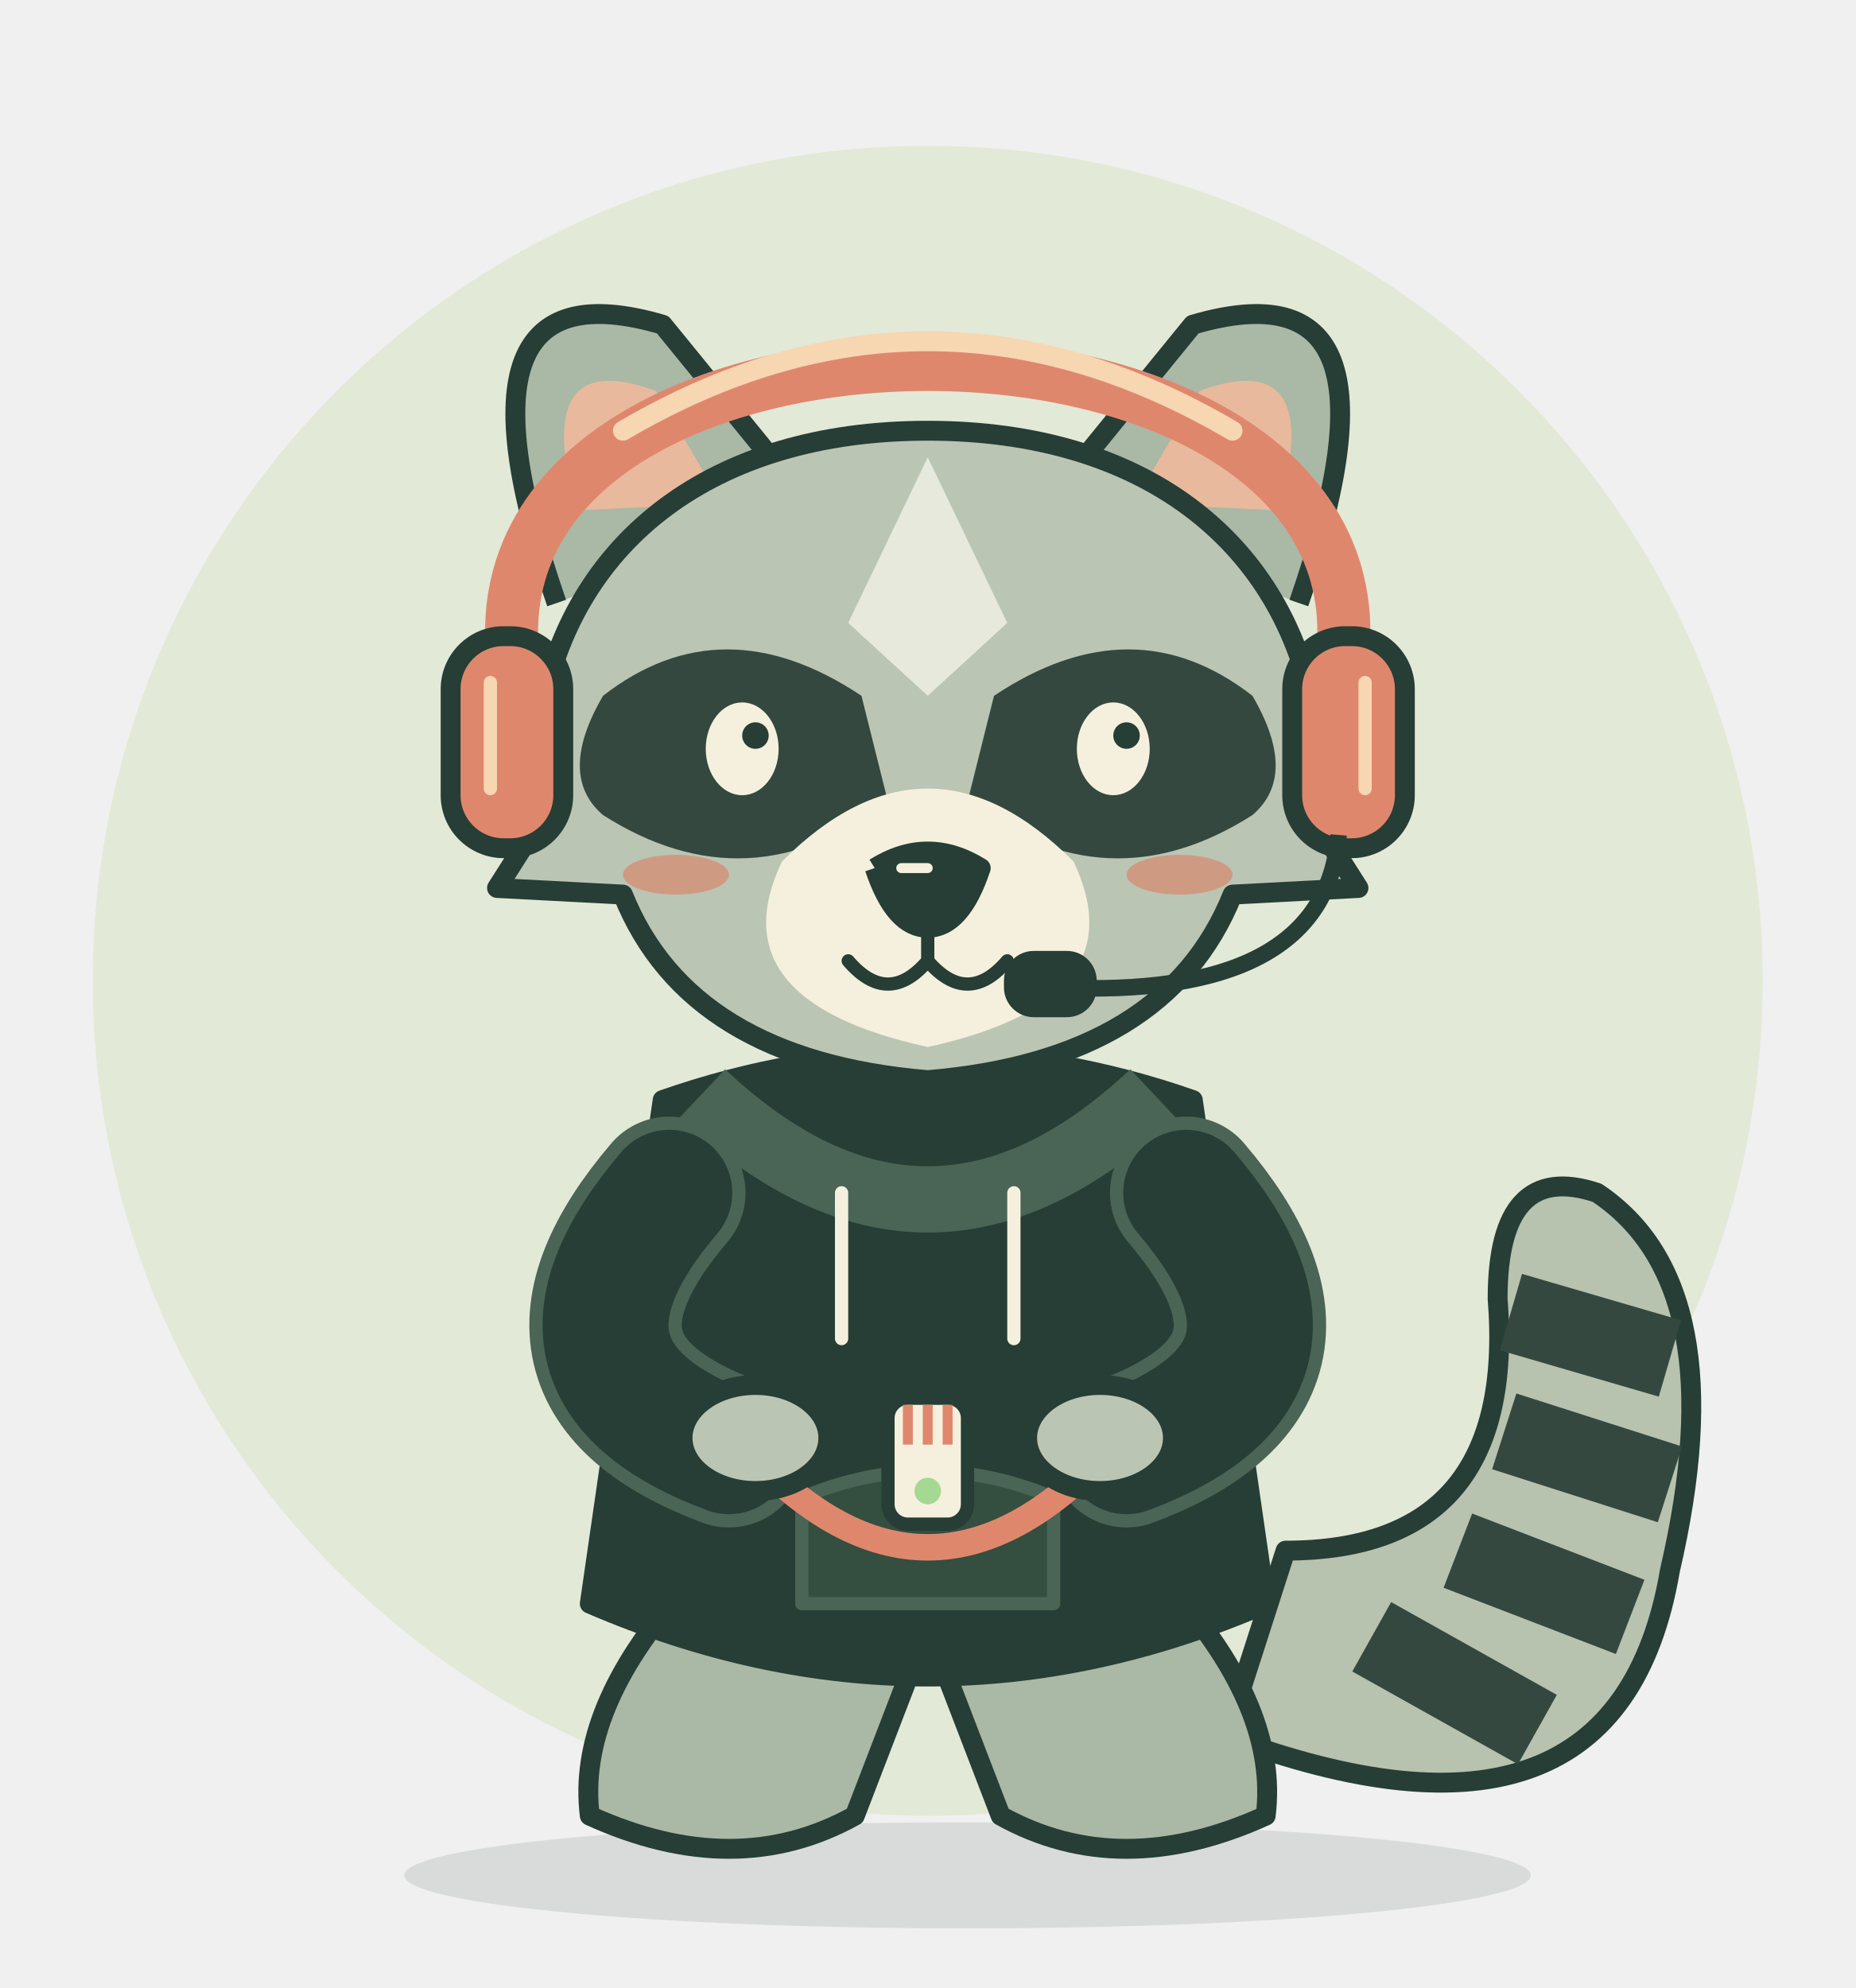
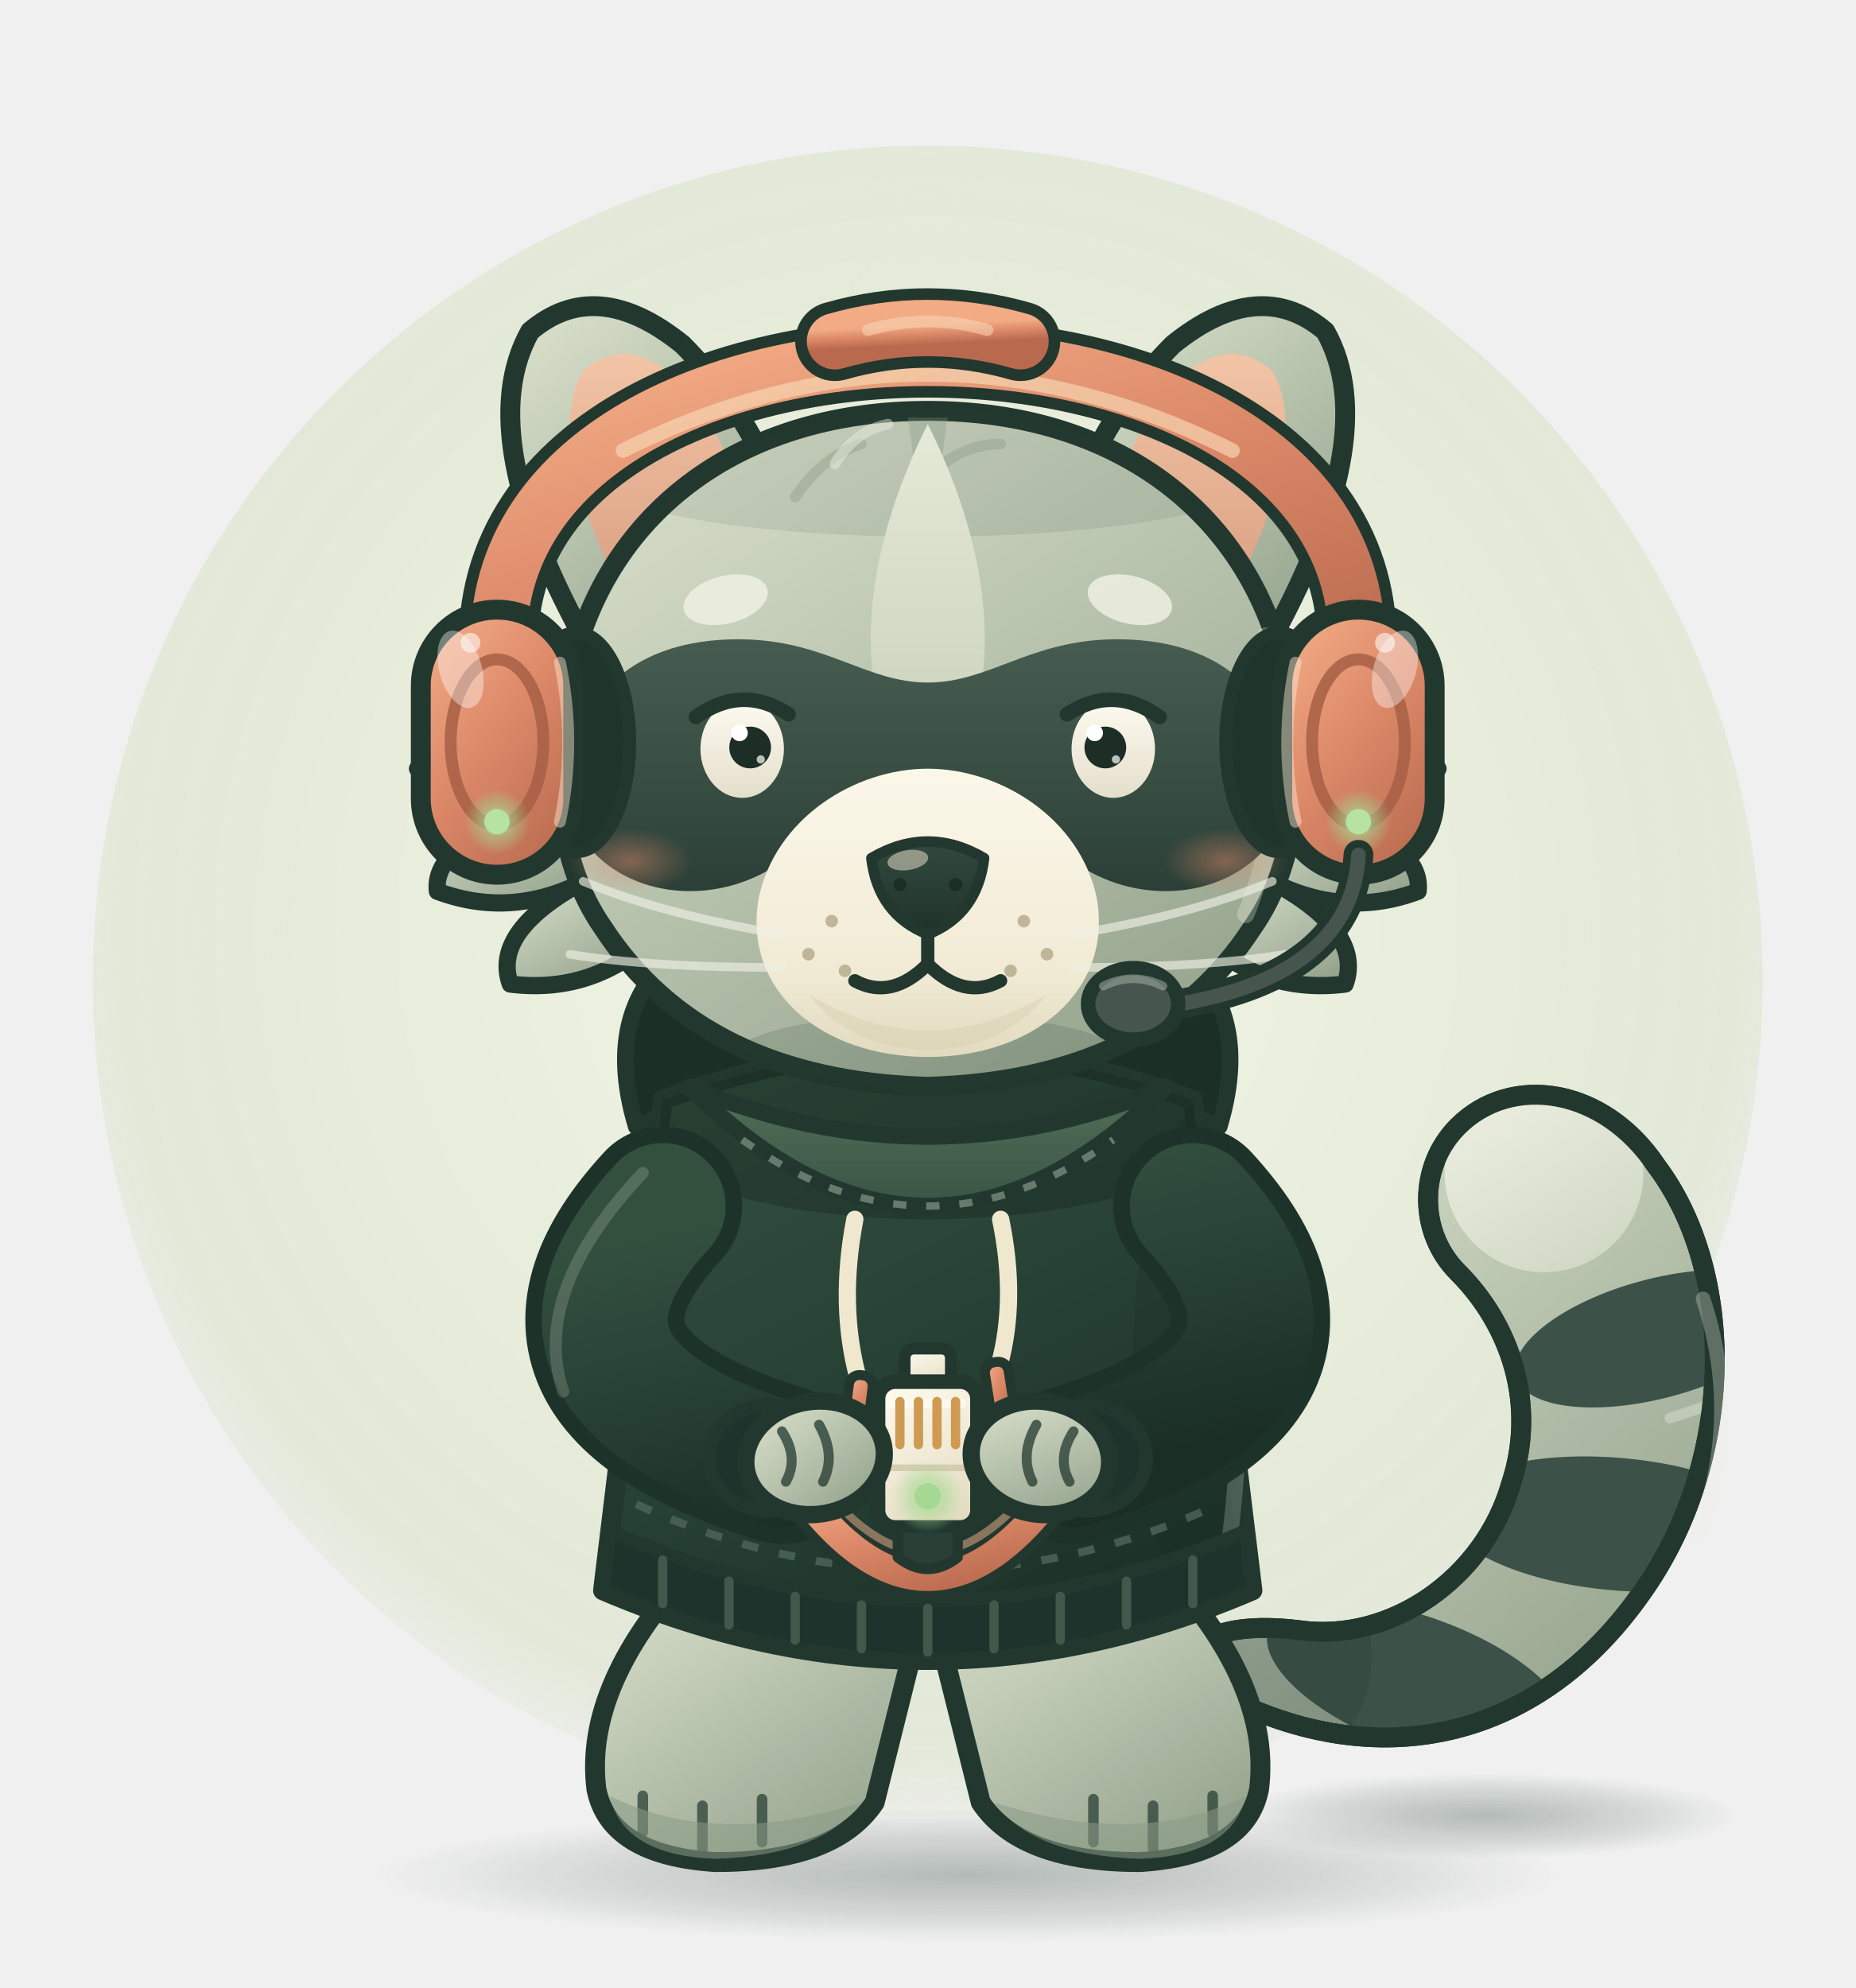
<svg xmlns="http://www.w3.org/2000/svg" viewBox="0 0 280 300" role="img" aria-labelledby="title">
-   <style>.moon{fill:#e3e9d7}.happy,.smile,.spark,.sleep,.zzz,.umbrella,.rain{display:none}</style>
+   <style>.moon{fill:url(#k-halo)}.happy,.smile,.spark,.sleep,.zzz,.umbrella,.rain{display:none}</style>
+   <defs>
+     <radialGradient id="k-halo" cx=".5" cy=".47" r=".55">
+       <stop offset="0" stop-color="#f1f4e6" />
+       <stop offset=".62" stop-color="#e7edda" />
+       <stop offset=".88" stop-color="#dbe4ca" stop-opacity=".6" />
+       <stop offset="1" stop-color="#d7e0c5" stop-opacity="0" />
+     </radialGradient>
+     <radialGradient id="k-shadow" cx=".5" cy=".5" r=".5">
+       <stop offset="0" stop-color="#263e35" stop-opacity=".3" />
+       <stop offset=".6" stop-color="#263e35" stop-opacity=".14" />
+       <stop offset="1" stop-color="#263e35" stop-opacity="0" />
+     </radialGradient>
+     <linearGradient id="k-fur" x1=".15" y1="0" x2=".85" y2="1">
+       <stop offset="0" stop-color="#d8dfca" />
+       <stop offset=".45" stop-color="#b9c4af" />
+       <stop offset="1" stop-color="#93a18b" />
+     </linearGradient>
+     <linearGradient id="k-fur-lt" x1=".2" y1="0" x2=".8" y2="1">
+       <stop offset="0" stop-color="#eef0e2" />
+       <stop offset="1" stop-color="#cfd7c3" />
+     </linearGradient>
+     <linearGradient id="k-muz" x1=".5" y1="0" x2=".5" y2="1">
+       <stop offset="0" stop-color="#fbf7e9" />
+       <stop offset=".7" stop-color="#f1ebd5" />
+       <stop offset="1" stop-color="#e2dac0" />
+     </linearGradient>
+     <linearGradient id="k-mask" x1=".5" y1="0" x2=".5" y2="1">
+       <stop offset="0" stop-color="#465c50" />
+       <stop offset=".55" stop-color="#384e43" />
+       <stop offset="1" stop-color="#2b3f36" />
+     </linearGradient>
+     <linearGradient id="k-hood" x1=".25" y1="0" x2=".8" y2="1">
+       <stop offset="0" stop-color="#33503f" />
+       <stop offset=".5" stop-color="#274035" />
+       <stop offset="1" stop-color="#1a2e25" />
+     </linearGradient>
+     <linearGradient id="k-hood-lt" x1=".5" y1="0" x2=".5" y2="1">
+       <stop offset="0" stop-color="#527059" />
+       <stop offset="1" stop-color="#3a5445" />
+     </linearGradient>
+     <linearGradient id="k-copper" x1=".15" y1="0" x2=".85" y2="1">
+       <stop offset="0" stop-color="#f2ab85" />
+       <stop offset=".45" stop-color="#dd8a6a" />
+       <stop offset="1" stop-color="#b96a4e" />
+     </linearGradient>
+     <linearGradient id="k-ear" x1=".5" y1="0" x2=".5" y2="1">
+       <stop offset="0" stop-color="#f2c4a6" />
+       <stop offset="1" stop-color="#dba083" />
+     </linearGradient>
+     <linearGradient id="k-cream" x1=".3" y1="0" x2=".7" y2="1">
+       <stop offset="0" stop-color="#fdf9ec" />
+       <stop offset="1" stop-color="#e3dbc1" />
+     </linearGradient>
+     <linearGradient id="k-nose" x1=".5" y1="0" x2=".5" y2="1">
+       <stop offset="0" stop-color="#33493e" />
+       <stop offset="1" stop-color="#1e3229" />
+     </linearGradient>
+     <linearGradient id="k-blaze" x1=".5" y1="0" x2=".5" y2="1">
+       <stop offset="0" stop-color="#e5e9d7" />
+       <stop offset="1" stop-color="#ccd4bf" />
+     </linearGradient>
+     <linearGradient id="k-eye" x1=".5" y1="0" x2=".5" y2="1">
+       <stop offset="0" stop-color="#fdfaf0" />
+       <stop offset="1" stop-color="#e4decb" />
+     </linearGradient>
+     <radialGradient id="k-led" cx=".5" cy=".5" r=".5">
+       <stop offset="0" stop-color="#cdf0b8" stop-opacity=".95" />
+       <stop offset=".45" stop-color="#a5d892" stop-opacity=".55" />
+       <stop offset="1" stop-color="#a5d892" stop-opacity="0" />
+     </radialGradient>
+     <radialGradient id="k-blush" cx=".5" cy=".5" r=".5">
+       <stop offset="0" stop-color="#d8886c" stop-opacity=".5" />
+       <stop offset="1" stop-color="#d8886c" stop-opacity="0" />
+     </radialGradient>
+     <clipPath id="k-tailclip">
+       <path d="M178 252 C202 268 230 266 248 240 C262 220 262 192 250 176 C242 164 228 162 220 170 C214 176 214 186 220 192 C228 200 232 212 228 224 C224 238 210 248 196 246 C188 245 180 246 178 252 Z" />
+     </clipPath>
+     <clipPath id="k-bodyclip">
+       <path d="M100 166 Q140 151 180 166 L189 240 Q140 261 91 240 Z" />
+     </clipPath>
+     <clipPath id="k-headclip">
+       <path d="M140 62 C111 62 91 78 86 102 C83 116 84 130 91 140 Q106 163 140 164 Q174 163 189 140 C196 130 197 116 194 102 C189 78 169 62 140 62 Z" />
+     </clipPath>
+   </defs>
  <circle class="moon" cx="140" cy="148" r="126" />
-   <ellipse class="shadow" cx="146" cy="283" rx="85" ry="8" fill="#263e35" opacity=".12" />
-   <g class="hop" stroke="#263e35" stroke-width="3" stroke-linejoin="round">
+   <ellipse class="shadow" cx="146" cy="283" rx="90" ry="10" fill="url(#k-shadow)" />
+   <ellipse cx="224" cy="274" rx="38" ry="6.5" fill="url(#k-shadow)" />
+   <g class="hop" stroke="#22382f" stroke-width="3" stroke-linejoin="round">
    <g class="tail">
-       <path d="M185 262 Q244 284 252 237 Q262 194 241 180 Q226 175 226 196 Q229 234 194 234Z" fill="#b7c2af" />
-       <path d="M228 198l24 7m-25 11l25 8m-32 10l26 10m-39 3l25 14" stroke="#34483f" stroke-width="12" />
+       <path d="M178 252 C202 268 230 266 248 240 C262 220 262 192 250 176 C242 164 228 162 220 170 C214 176 214 186 220 192 C228 200 232 212 228 224 C224 238 210 248 196 246 C188 245 180 246 178 252 Z" fill="url(#k-fur)" />
+       <g clip-path="url(#k-tailclip)" stroke="none">
+         <ellipse cx="250" cy="202" rx="22" ry="9" fill="#3c5147" transform="rotate(-15 250 202)" />
+         <ellipse cx="244" cy="230" rx="26" ry="10" fill="#3c5147" transform="rotate(5 244 230)" />
+         <ellipse cx="214" cy="254" rx="24" ry="10" fill="#3c5147" transform="rotate(20 214 254)" />
+         <circle cx="233" cy="177" r="15" fill="url(#k-fur-lt)" />
+         <ellipse cx="194" cy="250" rx="13" ry="16" fill="#263e35" opacity=".28" />
+         <path d="M252 214l6-2m0 24l6 1" fill="none" stroke="#eef0e2" stroke-width="1.6" stroke-linecap="round" opacity=".35" />
+       </g>
+       <path d="M178 252 C202 268 230 266 248 240 C262 220 262 192 250 176 C242 164 228 162 220 170 C214 176 214 186 220 192 C228 200 232 212 228 224 C224 238 210 248 196 246 C188 245 180 246 178 252 Z" fill="none" />
+       <path d="M256 232 Q263 214 257 196" fill="none" stroke="#eef0e2" stroke-width="2.2" stroke-linecap="round" opacity=".3" />
    </g>
    <g class="torso">
-       <path d="M103 240 Q87 258 89 274 Q111 284 129 274 L139 248 M177 240 Q193 258 191 274 Q169 284 151 274 L141 248" fill="#aab8a6" />
-       <path d="M100 166 Q140 152 180 166 L191 242 Q140 264 89 242Z" fill="#263e35" />
-       <path d="M106 165 Q140 197 174 165" fill="none" stroke="#4a6455" stroke-width="10" />
-       <path d="M127 180v22m26-22v22" stroke="#f5f0dd" stroke-width="2" stroke-linecap="round" />
-       <path d="M121 226q19-8 38 0v16h-38Z" fill="#344e40" stroke="#4a6455" stroke-width="2" />
-       <path d="M101 180 Q78 207 110 219 M179 180 Q202 207 170 219" fill="none" stroke="#4a6455" stroke-width="23" stroke-linecap="round" />
-       <path d="M101 180 Q78 207 110 219 M179 180 Q202 207 170 219" fill="none" stroke="#263e35" stroke-width="19" stroke-linecap="round" />
-       <path d="M113 219 Q140 248 167 219" fill="none" stroke="#df876d" stroke-width="4" />
-       <ellipse cx="114" cy="217" rx="11" ry="8" fill="#bac5b4" />
-       <ellipse cx="166" cy="217" rx="11" ry="8" fill="#bac5b4" />
-       <rect x="134" y="211" width="12" height="19" rx="3" fill="#f5f0dd" stroke-width="2" />
-       <path d="M137 212v6m3-6v6m3-6v6" stroke="#df876d" stroke-width="1.5" />
-       <circle class="led" cx="140" cy="225" r="2" fill="#a5d892" stroke="none" />
+       <path d="M105 236 Q88 254 90 270 Q92 280 108 281 Q126 281 132 272 L139 244 Z" fill="url(#k-fur)" />
+       <path d="M175 236 Q192 254 190 270 Q188 280 172 281 Q154 281 148 272 L141 244 Z" fill="url(#k-fur)" />
+       <path d="M97 276.5v-5.5M106 279v-6.5M115 278v-6.5" fill="none" stroke="#22382f" stroke-width="1.6" stroke-linecap="round" opacity=".7" />
+       <path d="M183 276.5v-5.5M174 279v-6.5M165 278v-6.5" fill="none" stroke="#22382f" stroke-width="1.6" stroke-linecap="round" opacity=".7" />
+       <path d="M92 271 Q108 279 130 272 Q124 280 108 280.5 Q94 280 92 271 Z" fill="#8b9a85" stroke="none" opacity=".55" />
+       <path d="M188 271 Q172 279 150 272 Q156 280 172 280.5 Q186 280 188 271 Z" fill="#8b9a85" stroke="none" opacity=".55" />
+       <path d="M96 170 Q90 150 106 141 Q140 130 174 141 Q190 150 184 170 Q140 152 96 170 Z" fill="#1b2f27" stroke-width="2.5" />
+       <path d="M100 166 Q140 151 180 166 L189 240 Q140 261 91 240 Z" fill="url(#k-hood)" />
+       <g clip-path="url(#k-bodyclip)" stroke="none">
+         <ellipse cx="140" cy="169" rx="45" ry="15" fill="#14261e" opacity=".38" />
+         <ellipse cx="186" cy="205" rx="15" ry="42" fill="#16281f" opacity=".2" />
+         <ellipse cx="140" cy="253" rx="52" ry="12" fill="#14261e" opacity=".2" />
+       </g>
+       <path d="M183 176 Q189.5 208 185 236" fill="none" stroke="#eef1de" stroke-width="2.4" stroke-linecap="round" opacity=".22" />
+       <path d="M91 240 Q140 261 189 240 L188 231 Q140 252 92 231 Z" fill="#1e332b" stroke-width="2" />
+       <path d="M100 235.4v6.6M110 238.6v6.6M120 240.9v6.6M130 242.2v6.6M140 242.7v6.6M150 242.2v6.6M160 240.9v6.6M170 238.6v6.6M180 235.4v6.6" fill="none" stroke="#41594b" stroke-width="1.4" stroke-linecap="round" />
+       <path d="M96 227 Q140 247 184 227" fill="none" stroke="#4a6455" stroke-width="1.2" stroke-dasharray="2.5 3.2" opacity=".85" />
+       <path d="M104 164 Q140 200 176 164 Q140 179 104 164 Z" fill="url(#k-hood-lt)" stroke-width="2.5" />
+       <path d="M112 172 Q140 192 168 172" fill="none" stroke="#a9bdaa" stroke-width="1.1" stroke-dasharray="2 3" opacity=".5" />
+       <path d="M129 184 Q126.5 197 129.5 208" fill="none" stroke="#efe8cf" stroke-width="2.6" stroke-linecap="round" />
+       <path d="M151 184 Q153.5 196 150.8 206" fill="none" stroke="#efe8cf" stroke-width="2.6" stroke-linecap="round" />
+       <rect x="127.8" y="207.5" width="3.6" height="8" rx="1.6" fill="url(#k-copper)" stroke-width="1.5" transform="rotate(7 129.6 211.5)" />
+       <rect x="149" y="205.5" width="3.6" height="8" rx="1.6" fill="url(#k-copper)" stroke-width="1.5" transform="rotate(-9 150.8 209.5)" />
+       <path d="M100 182 Q76 208 118 221 M180 182 Q204 208 162 221" fill="none" stroke="#1d332a" stroke-width="24" stroke-linecap="round" />
+       <path d="M100 182 Q76 208 118 221 M180 182 Q204 208 162 221" fill="none" stroke="url(#k-hood)" stroke-width="19" stroke-linecap="round" />
+       <path d="M97 177 Q80 195 85 210" fill="none" stroke="#eef1de" stroke-width="1.8" stroke-linecap="round" opacity=".18" />
+       <ellipse cx="116" cy="220" rx="9" ry="8" fill="#1e332b" stroke-width="2" />
+       <ellipse cx="164" cy="220" rx="9" ry="8" fill="#1e332b" stroke-width="2" />
+       <path d="M120 224 Q140 252 160 224" fill="none" stroke="#22382f" stroke-width="7" stroke-linecap="round" />
+       <path d="M120 224 Q140 252 160 224" fill="none" stroke="url(#k-copper)" stroke-width="4.2" stroke-linecap="round" />
+       <path d="M122 221.5 Q140 247 158 221.5" fill="none" stroke="#f2b48f" stroke-width="1.2" stroke-linecap="round" opacity=".5" />
+       <rect x="136.5" y="203.5" width="7" height="6" rx="1.4" fill="url(#k-cream)" stroke-width="1.8" />
+       <rect x="132.5" y="208.5" width="15" height="22" rx="2.6" fill="url(#k-cream)" stroke-width="2.2" />
+       <path d="M134.8 211.8h10.4" fill="none" stroke="#ffffff" stroke-width="1.4" stroke-linecap="round" opacity=".5" />
+       <path d="M135.8 211.5v6.5m2.8-6.5v6.5m2.8-6.5v6.5m2.8-6.5v6.5" fill="none" stroke="#cf9a52" stroke-width="1.4" stroke-linecap="round" />
+       <path d="M134 221.5h12" fill="none" stroke="#cfc6a9" stroke-width="1" opacity=".8" />
+       <path d="M135.5 230.5h9v4.5q-4.5 3.5-9 0 Z" fill="#2a3f36" stroke-width="1.6" />
+       <circle cx="140" cy="225.8" r="5.5" fill="url(#k-led)" class="led" stroke="none" />
+       <circle cx="140" cy="225.8" r="2" fill="#a5d892" class="led" stroke="none" />
+       <ellipse cx="123" cy="220" rx="10.5" ry="8.5" fill="url(#k-fur)" stroke-width="2.6" transform="rotate(-10 123 220)" />
+       <ellipse cx="157" cy="220" rx="10.5" ry="8.5" fill="url(#k-fur)" stroke-width="2.6" transform="rotate(10 157 220)" />
+       <path d="M118 216q2.6 4 .6 7.6m5-8.6q2.6 4.6.6 8.6" fill="none" stroke="#22382f" stroke-width="1.5" stroke-linecap="round" opacity=".75" />
+       <path d="M162 216q-2.6 4-.6 7.6m-5-8.6q-2.6 4.6-.6 8.6" fill="none" stroke="#22382f" stroke-width="1.5" stroke-linecap="round" opacity=".75" />
      <path class="spark" d="M140 191l2 5 5 2-5 2-2 5-2-5-5-2 5-2Z" fill="#f5f0dd" stroke="none" />
    </g>
-     <g class="head" stroke="#263e35" stroke-width="3" stroke-linejoin="round">
+     <g class="head">
      <g class="ear earL">
-         <path d="M84 91 Q66 39 100 49 L122 76" fill="#aab8a6" />
-         <path d="M87 77 Q80 52 99 59 L109 76" fill="#e9b99d" stroke="none" />
+         <path d="M89 98 Q71 66 80 50 Q90 41.5 103 52 Q115 64 121 84 Z" fill="url(#k-fur)" />
+         <path d="M94 90 Q82 66 88 56 Q95 50 103 58 Q111 68 115 84 Z" fill="url(#k-ear)" stroke="none" />
+         <path d="M95 96q3-8 10-11" fill="none" stroke="#eef0e2" stroke-width="2" stroke-linecap="round" opacity=".5" />
      </g>
      <g class="ear earR">
-         <path d="M158 76 L180 49 Q214 39 196 91" fill="#aab8a6" />
-         <path d="M171 76 L181 59 Q200 52 193 77" fill="#e9b99d" stroke="none" />
-       </g>
-       <path d="M140 65 C107 65 87 82 82 106 L70 119 L82 123 L75 134 L94 135 Q104 160 140 163 Q176 160 186 135 L205 134 L198 123 L210 119 L198 106 C193 82 173 65 140 65Z" fill="#bac5b4" />
-       <path d="M140 69 L128 94 L140 105 L152 94Z" fill="#e7e9dc" stroke="none" />
-       <path d="M91 105 Q109 91 130 105 L134 121 Q113 137 91 123 Q84 117 91 105Z M189 105 Q171 91 150 105 L146 121 Q167 137 189 123 Q196 117 189 105Z" fill="#34483f" stroke="none" />
-       <path d="M118 130 Q140 108 162 130 Q172 151 140 158 Q108 151 118 130Z" fill="#f5f0dd" stroke="none" />
+         <path d="M191 98 Q209 66 200 50 Q190 41.5 177 52 Q165 64 159 84 Z" fill="url(#k-fur)" />
+         <path d="M186 90 Q198 66 192 56 Q185 50 177 58 Q169 68 165 84 Z" fill="url(#k-ear)" stroke="none" />
+         <path d="M185 96q-3-8-10-11" fill="none" stroke="#eef0e2" stroke-width="2" stroke-linecap="round" opacity=".5" />
+       </g>
+       <g stroke-width="2.6">
+         <path d="M92 108 Q70 106 63 116 Q72 124.5 90 120 Z" fill="url(#k-fur)" />
+         <path d="M88 120 Q65 126 66 134.5 Q78 139 90 132 Z" fill="url(#k-fur)" />
+         <path d="M90 132 Q74 140 77 148.5 Q89 150 98 142 Z" fill="url(#k-fur)" />
+         <path d="M188 108 Q210 106 217 116 Q208 124.5 190 120 Z" fill="url(#k-fur)" />
+         <path d="M192 120 Q215 126 214 134.5 Q202 139 190 132 Z" fill="url(#k-fur)" />
+         <path d="M190 132 Q206 140 203 148.5 Q191 150 182 142 Z" fill="url(#k-fur)" />
+       </g>
+       <path d="M140 62 C111 62 91 78 86 102 C83 116 84 130 91 140 Q106 163 140 164 Q174 163 189 140 C196 130 197 116 194 102 C189 78 169 62 140 62 Z" fill="url(#k-fur)" />
+       <g clip-path="url(#k-headclip)" stroke="none">
+         <path d="M137 63 Q140 82 137 99 L143 99 Q140 82 143 63 Z" fill="#8b9a85" opacity=".3" />
+         <ellipse cx="140" cy="71" rx="52" ry="10" fill="#263e35" opacity=".1" />
+         <ellipse cx="140" cy="160" rx="30" ry="7" fill="#263e35" opacity=".16" />
+         <path d="M120 75q4-6 10-8m10 5q5-5 11-5" fill="none" stroke="#8b9a85" stroke-width="1.6" stroke-linecap="round" opacity=".4" />
+         <path d="M126 70q3-5 8-6" fill="none" stroke="#eef0e2" stroke-width="1.6" stroke-linecap="round" opacity=".45" />
+       </g>
+       <path d="M188 138 Q196 118 191 96" fill="none" stroke="#eef1de" stroke-width="2.6" stroke-linecap="round" opacity=".3" />
+       <path d="M140 64 C133 78 130 92 132 104 C136 110 144 110 148 104 C150 92 147 78 140 64 Z" fill="url(#k-blaze)" stroke="none" />
+       <ellipse cx="109.5" cy="90.5" rx="6.5" ry="3.6" fill="#eef0e2" opacity=".85" stroke="none" transform="rotate(-14 109.5 90.5)" />
+       <ellipse cx="170.5" cy="90.5" rx="6.5" ry="3.6" fill="#eef0e2" opacity=".85" stroke="none" transform="rotate(14 170.5 90.5)" />
+       <path d="M140 103 C131 103 125 97 113 96.5 C99 96 90 102 87 112 Q84 120 89 128 C96 136 109 136.5 118 130 Q129 123 140 123 Q151 123 162 130 C171 136.5 184 136 191 128 Q196 120 193 112 C190 102 181 96 167 96.5 C155 97 149 103 140 103 Z" fill="url(#k-mask)" stroke="none" />
+       <ellipse cx="95" cy="130" rx="9.5" ry="5" fill="url(#k-blush)" stroke="none" />
+       <ellipse cx="185" cy="130" rx="9.5" ry="5" fill="url(#k-blush)" stroke="none" />
+       <path d="M140 116 C151 116 163 123.5 165.5 135.5 C168 149.5 156 159.5 140 159.5 C124 159.5 112 149.5 114.5 135.5 C117 123.5 129 116 140 116 Z" fill="url(#k-muz)" stroke="none" />
+       <path d="M122 150 Q140 161 158 150 Q152 158 140 158.5 Q128 158 122 150 Z" fill="#d9d0b2" stroke="none" opacity=".5" />
+       <g fill="#b3a888" stroke="none" opacity=".8">
+         <circle cx="125.5" cy="139" r=".95" />
+         <circle cx="122" cy="144" r=".95" />
+         <circle cx="127.5" cy="146.5" r=".95" />
+         <circle cx="154.5" cy="139" r=".95" />
+         <circle cx="158" cy="144" r=".95" />
+         <circle cx="152.5" cy="146.5" r=".95" />
+       </g>
+       <g class="whisk" fill="none" stroke="#eef0e2" stroke-width="1.3" stroke-linecap="round" opacity=".65">
+         <path d="M118 141 Q100 138 88 133 M118 146 Q98 146 86 144" />
+         <path d="M162 141 Q180 138 192 133 M162 146 Q182 146 194 144" />
+       </g>
      <g class="eyes" stroke="none">
        <g id="ping-eyes">
-           <ellipse cx="112" cy="113" rx="5.5" ry="7" fill="#f5f0dd" />
-           <ellipse cx="168" cy="113" rx="5.5" ry="7" fill="#f5f0dd" />
-           <circle cx="114" cy="111" r="2" fill="#263e35" />
-           <circle cx="170" cy="111" r="2" fill="#263e35" />
+           <ellipse cx="112" cy="113" rx="6.3" ry="7.4" fill="url(#k-eye)" />
+           <ellipse cx="168" cy="113" rx="6.3" ry="7.4" fill="url(#k-eye)" />
+           <circle cx="113.2" cy="112.8" r="3.15" fill="#1c2e26" />
+           <circle cx="166.8" cy="112.8" r="3.15" fill="#1c2e26" />
+           <circle cx="111.6" cy="110.6" r="1.25" fill="#ffffff" />
+           <circle cx="114.8" cy="114.6" r=".62" fill="#ffffff" opacity=".7" />
+           <circle cx="165.2" cy="110.6" r="1.25" fill="#ffffff" />
+           <circle cx="168.4" cy="114.6" r=".62" fill="#ffffff" opacity=".7" />
        </g>
-       </g>
-       <g class="happy" fill="none" stroke="#f5f0dd" stroke-linecap="round">
-         <path d="M106 116 Q112 105 118 116 M162 116 Q168 105 174 116" />
-       </g>
-       <g class="sleep" fill="none" stroke="#f5f0dd" stroke-linecap="round">
-         <path d="M106 112 Q112 120 118 112 M162 112 Q168 120 174 112" />
+         <path d="M105 108.2 Q112 103.2 119 107.8 M161 107.8 Q168 103.2 175 108.2" fill="none" stroke="#22382f" stroke-width="2.2" stroke-linecap="round" />
+       </g>
+       <g class="happy" fill="none" stroke="#f5f0dd" stroke-width="3.2" stroke-linecap="round">
+         <path d="M104.5 116 Q112 106.5 119.5 116 M160.5 116 Q168 106.5 175.5 116" />
+       </g>
+       <g class="sleep" fill="none" stroke="#f5f0dd" stroke-width="3" stroke-linecap="round">
+         <path d="M104.5 113.5 Q112 120 119.5 113.5 M160.5 113.5 Q168 120 175.5 113.5" />
      </g>
      <g class="nose">
-         <path d="M132 131 Q140 126 148 131 Q145 140 140 140 Q135 140 132 131" fill="#263e35" />
-         <path d="M136 131h4" stroke="#f5f0dd" stroke-width="1.5" stroke-linecap="round" />
-       </g>
-       <path class="mouth" d="M140 140v5q-6 7-12 0m12 0q6 7 12 0" fill="none" stroke-width="2" stroke-linecap="round" />
-       <path class="smile" d="M130 143 Q140 162 150 143Z" fill="#263e35" />
-       <g fill="#d8886c" stroke="none" opacity=".7">
-         <ellipse cx="102" cy="132" rx="8" ry="3" />
-         <ellipse cx="178" cy="132" rx="8" ry="3" />
-       </g>
-       <path d="M78 103 C65 39 215 39 202 103" fill="none" stroke="#df876d" stroke-width="8" stroke-linecap="round" />
-       <path d="M94 65 Q140 38 186 65" fill="none" stroke="#f7d6b2" stroke-width="3" stroke-linecap="round" />
-       <rect x="68" y="96" width="17" height="32" rx="8" fill="#df876d" />
-       <rect x="195" y="96" width="17" height="32" rx="8" fill="#df876d" />
-       <path d="M74 103v16m132-16v16" stroke="#f7d6b2" stroke-width="2" stroke-linecap="round" />
-       <path d="M202 126 Q200 151 159 149" fill="none" stroke="#263e35" stroke-width="2.5" />
-       <rect x="153" y="145" width="11" height="7" rx="3" fill="#263e35" />
+         <path d="M131.5 129.5 Q140 124.5 148.5 129.5 Q147.5 138 140 141 Q132.5 138 131.5 129.5 Z" fill="url(#k-nose)" stroke-width="1.6" />
+         <ellipse cx="137" cy="129.8" rx="3.1" ry="1.5" fill="#f2ead2" opacity=".5" stroke="none" transform="rotate(-9 137 129.8)" />
+         <circle cx="135.8" cy="133.5" r="1" fill="#101f18" opacity=".55" stroke="none" />
+         <circle cx="144.2" cy="133.5" r="1" fill="#101f18" opacity=".55" stroke="none" />
+       </g>
+       <path class="mouth" d="M140 141v4.5M140 145.5Q134.5 151 129 148m11-2.5Q145.5 151 151 148" fill="none" stroke-width="2" stroke-linecap="round" />
+       <g class="smile">
+         <path d="M128.5 143.5 Q140 165 151.5 143.5 Q140 150 128.5 143.5 Z" fill="#22382f" stroke-width="2" />
+         <path d="M135 152.5 Q140 158 145 152.5 Q140 150 135 152.5 Z" fill="#dd9178" stroke="none" />
+       </g>
+       <path d="M76 105 C63 37 217 37 204 105" fill="none" stroke="#22382f" stroke-width="12" stroke-linecap="round" />
+       <path d="M76 105 C63 37 217 37 204 105" fill="none" stroke="url(#k-copper)" stroke-width="8.5" stroke-linecap="round" />
+       <path d="M94 68 Q140 45 186 68" fill="none" stroke="#f6d4b0" stroke-width="2.2" stroke-linecap="round" opacity=".7" />
+       <path d="M126 51.5 Q140 47.5 154 51.5" fill="none" stroke="#22382f" stroke-width="12" stroke-linecap="round" />
+       <path d="M126 51.5 Q140 47.5 154 51.5" fill="none" stroke="url(#k-copper)" stroke-width="8.5" stroke-linecap="round" />
+       <path d="M131 49.8 Q140 47.2 149 49.8" fill="none" stroke="#f6d4b0" stroke-width="1.8" stroke-linecap="round" opacity=".6" />
+       <ellipse cx="87" cy="112" rx="8" ry="16.5" fill="#1f342b" stroke-width="2" />
+       <ellipse cx="193" cy="112" rx="8" ry="16.5" fill="#1f342b" stroke-width="2" />
+       <rect x="63.5" y="92" width="23" height="40" rx="11.5" fill="url(#k-copper)" />
+       <ellipse cx="75" cy="112" rx="7" ry="12.5" fill="none" stroke="#a75f45" stroke-width="1.8" opacity=".85" />
+       <ellipse cx="69.5" cy="101" rx="3.2" ry="6" fill="#ffffff" opacity=".38" stroke="none" transform="rotate(-16 69.5 101)" />
+       <circle cx="71" cy="97" r="1.5" fill="#ffffff" opacity=".55" stroke="none" />
+       <path d="M84.5 100 Q87 112 84.5 124" fill="none" stroke="#ffe8d2" stroke-width="1.8" stroke-linecap="round" opacity=".45" />
+       <circle cx="75" cy="124" r="5" fill="url(#k-led)" class="led" stroke="none" />
+       <circle cx="75" cy="124" r="1.9" fill="#b7e3a2" class="led" stroke="none" />
+       <rect x="193.5" y="92" width="23" height="40" rx="11.5" fill="url(#k-copper)" />
+       <ellipse cx="205" cy="112" rx="7" ry="12.5" fill="none" stroke="#a75f45" stroke-width="1.8" opacity=".85" />
+       <ellipse cx="210.5" cy="101" rx="3.2" ry="6" fill="#ffffff" opacity=".38" stroke="none" transform="rotate(16 210.5 101)" />
+       <circle cx="209" cy="97" r="1.5" fill="#ffffff" opacity=".55" stroke="none" />
+       <path d="M195.5 100 Q193 112 195.5 124" fill="none" stroke="#ffe8d2" stroke-width="1.8" stroke-linecap="round" opacity=".45" />
+       <circle cx="205" cy="124" r="5" fill="url(#k-led)" class="led" stroke="none" />
+       <circle cx="205" cy="124" r="1.9" fill="#b7e3a2" class="led" stroke="none" />
+       <path d="M205 129 Q204 147 178 151.5" fill="none" stroke="#22382f" stroke-width="4.5" stroke-linecap="round" />
+       <path d="M205 129 Q204 147 178 151.5" fill="none" stroke="#46564e" stroke-width="2.2" stroke-linecap="round" />
+       <ellipse cx="171" cy="151.5" rx="6.8" ry="5.4" fill="#46564e" stroke-width="2.2" />
+       <path d="M166.5 148.8 Q171 146.6 175.5 148.8" fill="none" stroke="#aab5aa" stroke-width="1.3" stroke-linecap="round" opacity=".5" />
    </g>
    <g class="zzz" fill="#285c48" stroke="none" font-family="monospace">
-       <text x="209" y="72" font-size="17">z</text>
-       <text x="225" y="53" font-size="23">z</text>
+       <text x="204" y="80" font-size="15">z</text>
+       <text x="221" y="58" font-size="21">z</text>
+       <text x="239" y="36" font-size="26">z</text>
    </g>
    <g class="umbrella">
-       <path d="M140 15v37" stroke="#263e35" stroke-width="3" />
-       <path d="M54 38 Q140 -19 226 38 Q211 29 197 38 Q183 29 169 38 Q154 29 140 38 Q126 29 111 38 Q97 29 83 38 Q69 29 54 38Z" fill="#df876d" stroke="#263e35" stroke-width="2" />
-     </g>
-     <g class="rain" stroke="#66998a" stroke-width="2" stroke-linecap="round">
+       <path d="M140 6V42" fill="none" stroke="#22382f" stroke-width="3.4" stroke-linecap="round" />
+       <path d="M56 32 Q140 -26 224 32 Q210 20 196 31 Q182 20 168 31 Q154 20 140 31 Q126 20 112 31 Q98 20 84 31 Q70 20 56 32 Z" fill="url(#k-copper)" stroke-width="2.6" />
+       <g stroke="none">
+         <path d="M140 4 L112 31 Q126 20 140 31 Z" fill="#a75f45" opacity=".3" />
+         <path d="M140 4 L56 32 Q70 20 84 31 Z" fill="#a75f45" opacity=".3" />
+         <path d="M140 4 L168 31 Q182 20 196 31 Z" fill="#a75f45" opacity=".3" />
+       </g>
+       <path d="M140 3.5 L56 32 M140 3.5 L84 31 M140 3.5 L112 31 M140 3.5 L140 31 M140 3.5 L168 31 M140 3.5 L196 31 M140 3.5 L224 32" fill="none" stroke="#22382f" stroke-width="1.6" stroke-linecap="round" opacity=".5" />
+       <path d="M86 24 Q110 8 134 4.5" fill="none" stroke="#f6d4b0" stroke-width="2.6" stroke-linecap="round" opacity=".45" />
+       <circle cx="140" cy="4.5" r="2.8" fill="url(#k-cream)" stroke-width="2" />
+     </g>
+     <g class="rain" stroke="#66998a" stroke-width="2.2" stroke-linecap="round" opacity=".85">
      <path class="drop" d="M30 80l-5 12m230-3l-5 12m-218 59l-5 12m238 10l-5 12" />
+       <path class="drop" style="animation-delay:.55s" d="M56 58l-5 12m182 22l-5 12m-184 44l-5 12m206 8l-5 12" />
    </g>
  </g>
</svg>
